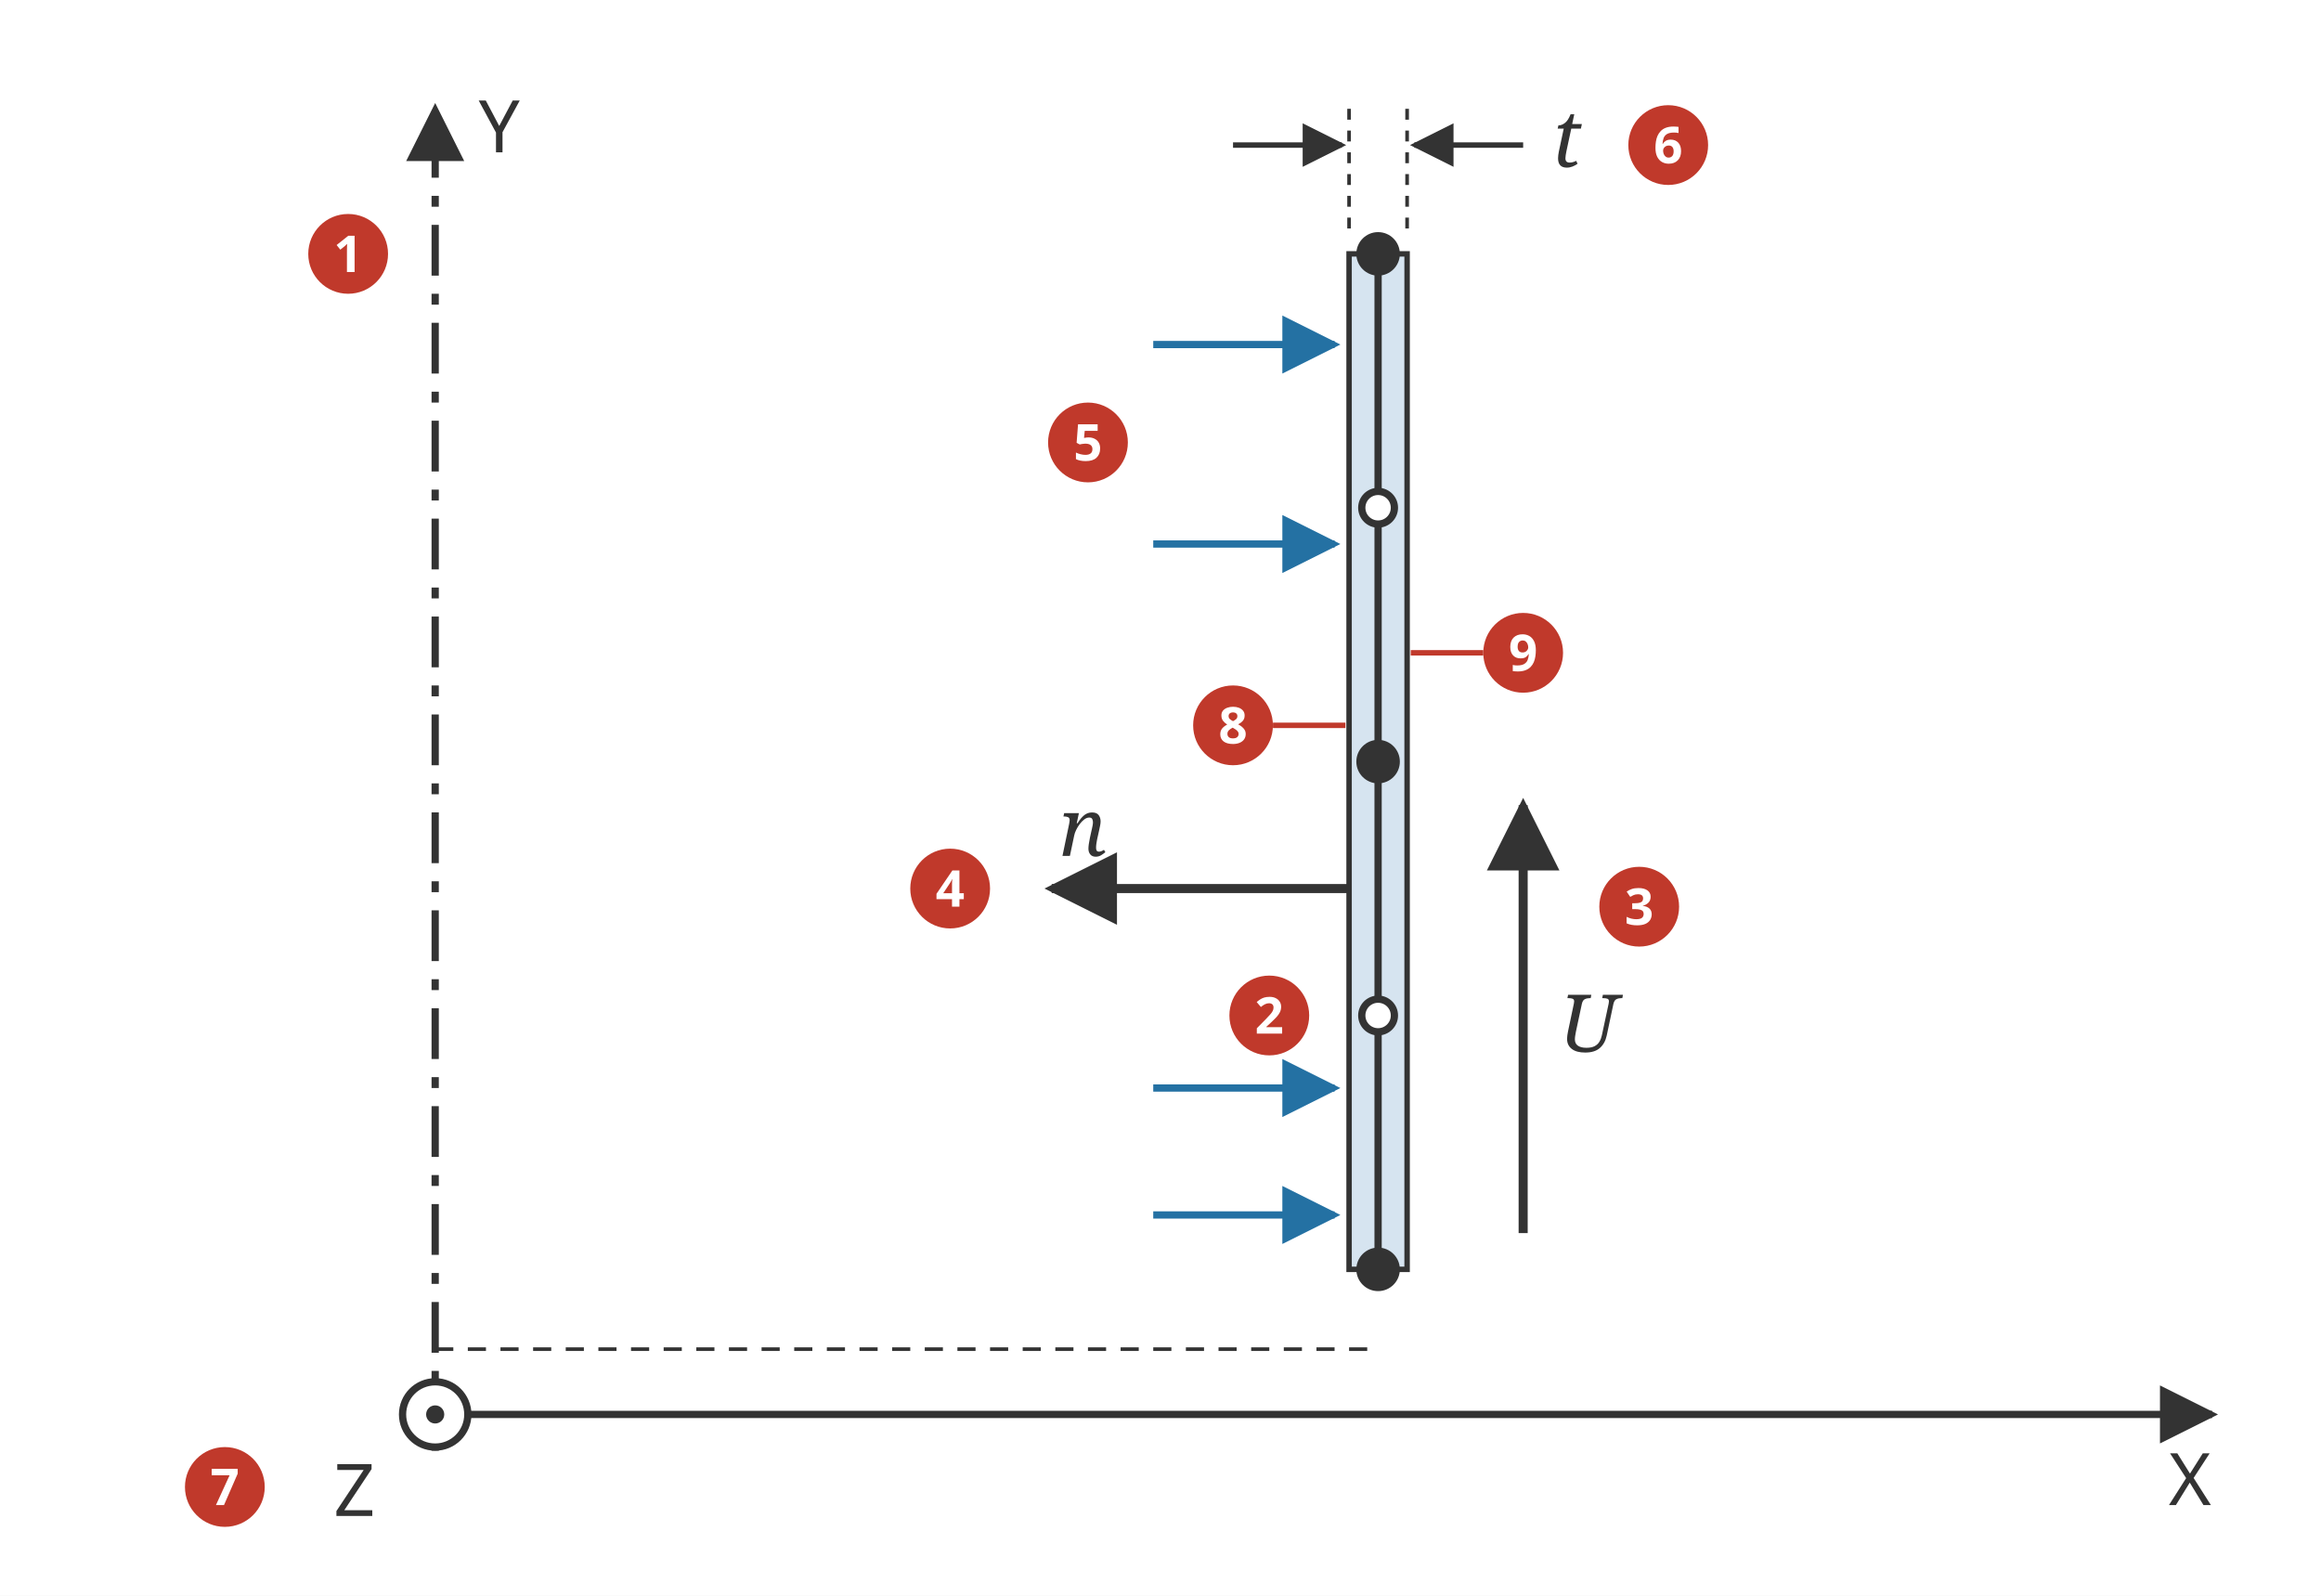
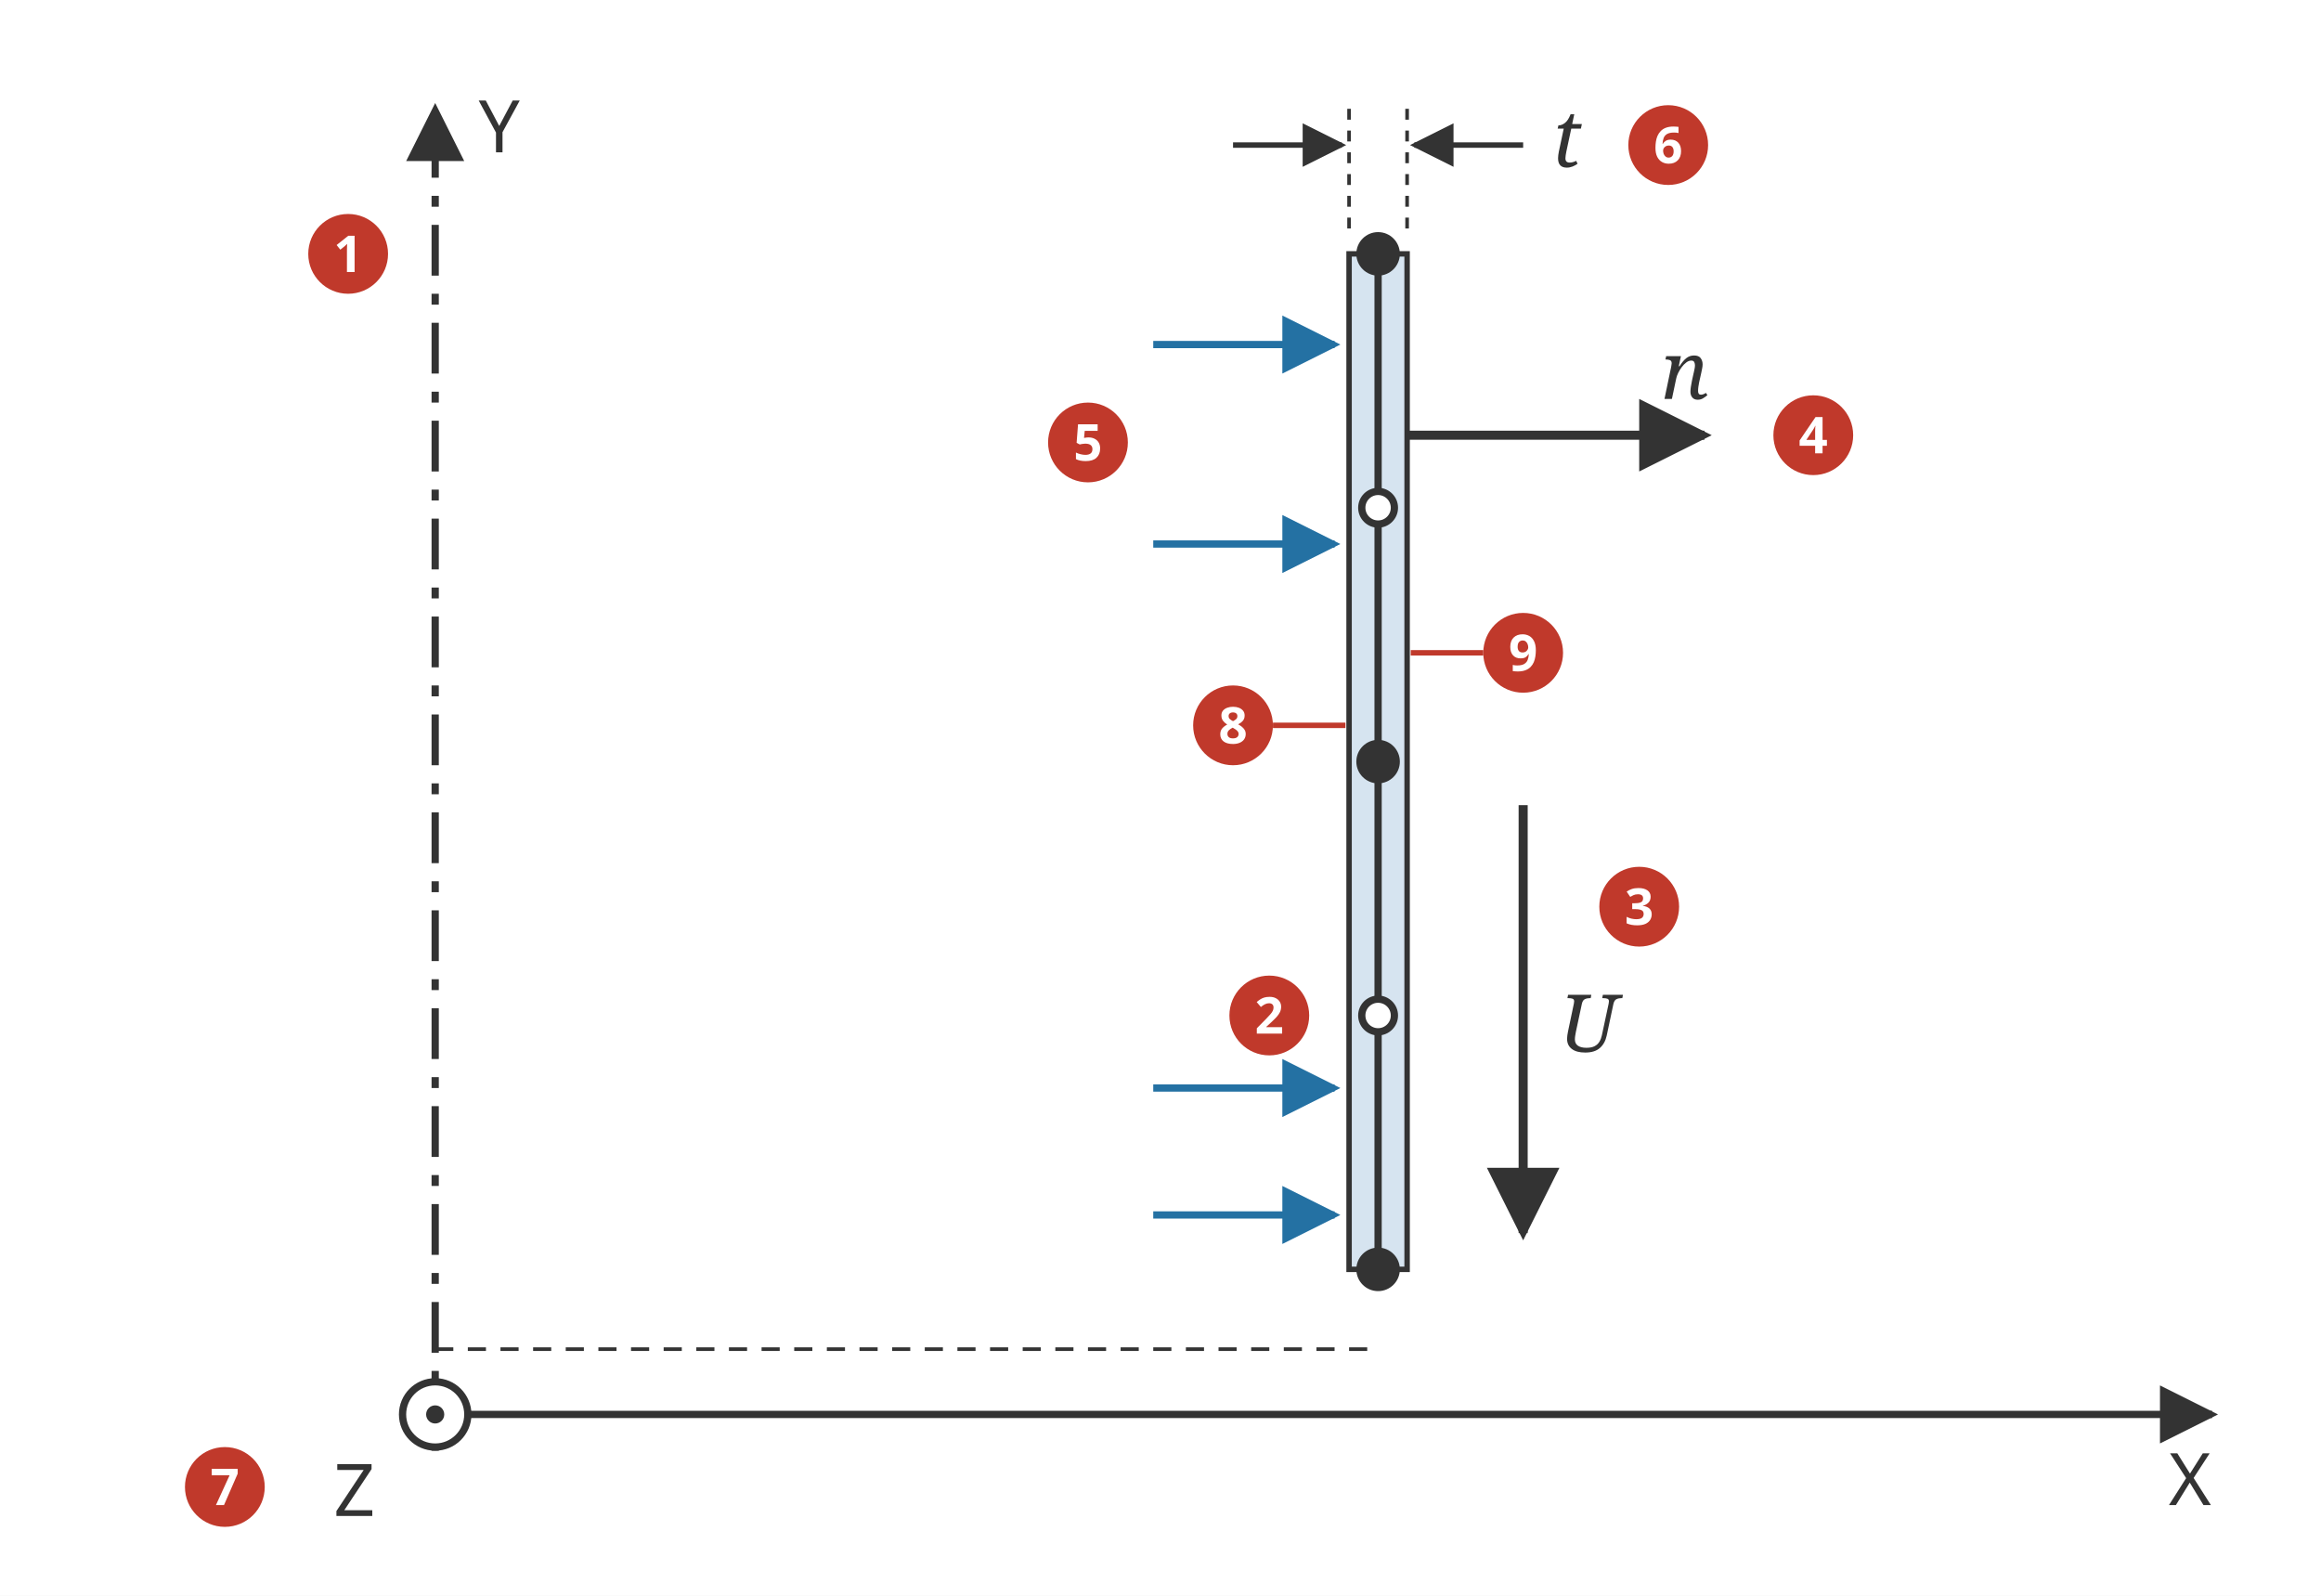
<svg xmlns="http://www.w3.org/2000/svg" viewBox="0 0 640 440" width="640" height="440">
  <rect width="640" height="440" fill="#ffffff" />
  <defs>
    <marker id="ah" viewBox="0 0 10 10" refX="9" refY="5" markerWidth="8" markerHeight="8" orient="auto-start-reverse">
      <path d="M0,0 L10,5 L0,10 z" fill="#333" />
    </marker>
    <marker id="ab" viewBox="0 0 10 10" refX="9" refY="5" markerWidth="8" markerHeight="8" orient="auto-start-reverse">
      <path d="M0,0 L10,5 L0,10 z" fill="#2471a3" />
    </marker>
  </defs>
  <line x1="120" y1="400" x2="120" y2="30" stroke="#333" stroke-width="2" stroke-dasharray="14 5 3 5" marker-end="url(#ah)" />
  <text x="132" y="42" font-family="sans-serif" font-size="20" fill="#333">Y</text>
  <line x1="120" y1="390" x2="610" y2="390" stroke="#333" stroke-width="2" marker-end="url(#ah)" />
  <text x="598" y="415" font-family="sans-serif" font-size="20" fill="#333">X</text>
  <circle cx="120" cy="390" r="9" fill="#ffffff" stroke="#333" stroke-width="2" />
  <circle cx="120" cy="390" r="2.5" fill="#333" />
  <text x="92" y="418" font-family="sans-serif" font-size="20" fill="#333">Z</text>
  <rect x="372" y="70" width="16" height="280" fill="#d6e4f0" stroke="#333" stroke-width="1.5" />
  <line x1="380" y1="70" x2="380" y2="350" stroke="#333" stroke-width="2" />
  <circle cx="380" cy="350" r="6" fill="#333" />
  <circle cx="380" cy="280" r="4.5" fill="#ffffff" stroke="#333" stroke-width="2" />
  <circle cx="380" cy="210" r="6" fill="#333" />
  <circle cx="380" cy="140" r="4.5" fill="#ffffff" stroke="#333" stroke-width="2" />
  <circle cx="380" cy="70" r="6" fill="#333" />
-   <line x1="420" y1="340" x2="420" y2="222" stroke="#333" stroke-width="2.5" marker-end="url(#ah)" />
+   <line x1="420" y1="222" x2="420" y2="340" stroke="#333" stroke-width="2.5" marker-end="url(#ah)" />
  <text x="430" y="290" font-family="serif" font-style="italic" font-size="22" fill="#333">U</text>
-   <line x1="372" y1="245" x2="290" y2="245" stroke="#333" stroke-width="2.5" marker-end="url(#ah)" />
-   <text x="292" y="236" font-family="serif" font-style="italic" font-size="22" fill="#333">n</text>
+   <line x1="388" y1="120" x2="470" y2="120" stroke="#333" stroke-width="2.5" marker-end="url(#ah)" />
+   <text x="458" y="110" font-family="serif" font-style="italic" font-size="22" fill="#333">n</text>
  <g stroke="#2471a3" stroke-width="2" marker-end="url(#ab)">
    <line x1="318" y1="95" x2="368" y2="95" />
    <line x1="318" y1="150" x2="368" y2="150" />
    <line x1="318" y1="300" x2="368" y2="300" />
    <line x1="318" y1="335" x2="368" y2="335" />
  </g>
  <line x1="372" y1="30" x2="372" y2="66" stroke="#333" stroke-width="1" stroke-dasharray="3 3" />
  <line x1="388" y1="30" x2="388" y2="66" stroke="#333" stroke-width="1" stroke-dasharray="3 3" />
  <line x1="340" y1="40" x2="370" y2="40" stroke="#333" stroke-width="1.5" marker-end="url(#ah)" />
  <line x1="420" y1="40" x2="390" y2="40" stroke="#333" stroke-width="1.5" marker-end="url(#ah)" />
  <text x="428" y="46" font-family="serif" font-style="italic" font-size="22" fill="#333">t</text>
  <line x1="120" y1="372" x2="380" y2="372" stroke="#333" stroke-width="1" stroke-dasharray="5 4" />
  <line x1="351" y1="200" x2="371" y2="200" stroke="#c0392b" stroke-width="1.5" />
  <line x1="389" y1="180" x2="409" y2="180" stroke="#c0392b" stroke-width="1.5" />
  <g font-family="sans-serif" font-weight="bold" font-size="14" fill="#ffffff" text-anchor="middle">
    <circle cx="96" cy="70" r="11" fill="#c0392b" />
    <text x="96" y="75">1</text>
    <circle cx="350" cy="280" r="11" fill="#c0392b" />
    <text x="350" y="285">2</text>
    <circle cx="452" cy="250" r="11" fill="#c0392b" />
    <text x="452" y="255">3</text>
-     <circle cx="262" cy="245" r="11" fill="#c0392b" />
-     <text x="262" y="250">4</text>
+     <circle cx="500" cy="120" r="11" fill="#c0392b" />
+     <text x="500" y="125">4</text>
    <circle cx="300" cy="122" r="11" fill="#c0392b" />
    <text x="300" y="127">5</text>
    <circle cx="460" cy="40" r="11" fill="#c0392b" />
    <text x="460" y="45">6</text>
    <circle cx="62" cy="410" r="11" fill="#c0392b" />
    <text x="62" y="415">7</text>
    <circle cx="340" cy="200" r="11" fill="#c0392b" />
    <text x="340" y="205">8</text>
    <circle cx="420" cy="180" r="11" fill="#c0392b" />
    <text x="420" y="185">9</text>
  </g>
</svg>
